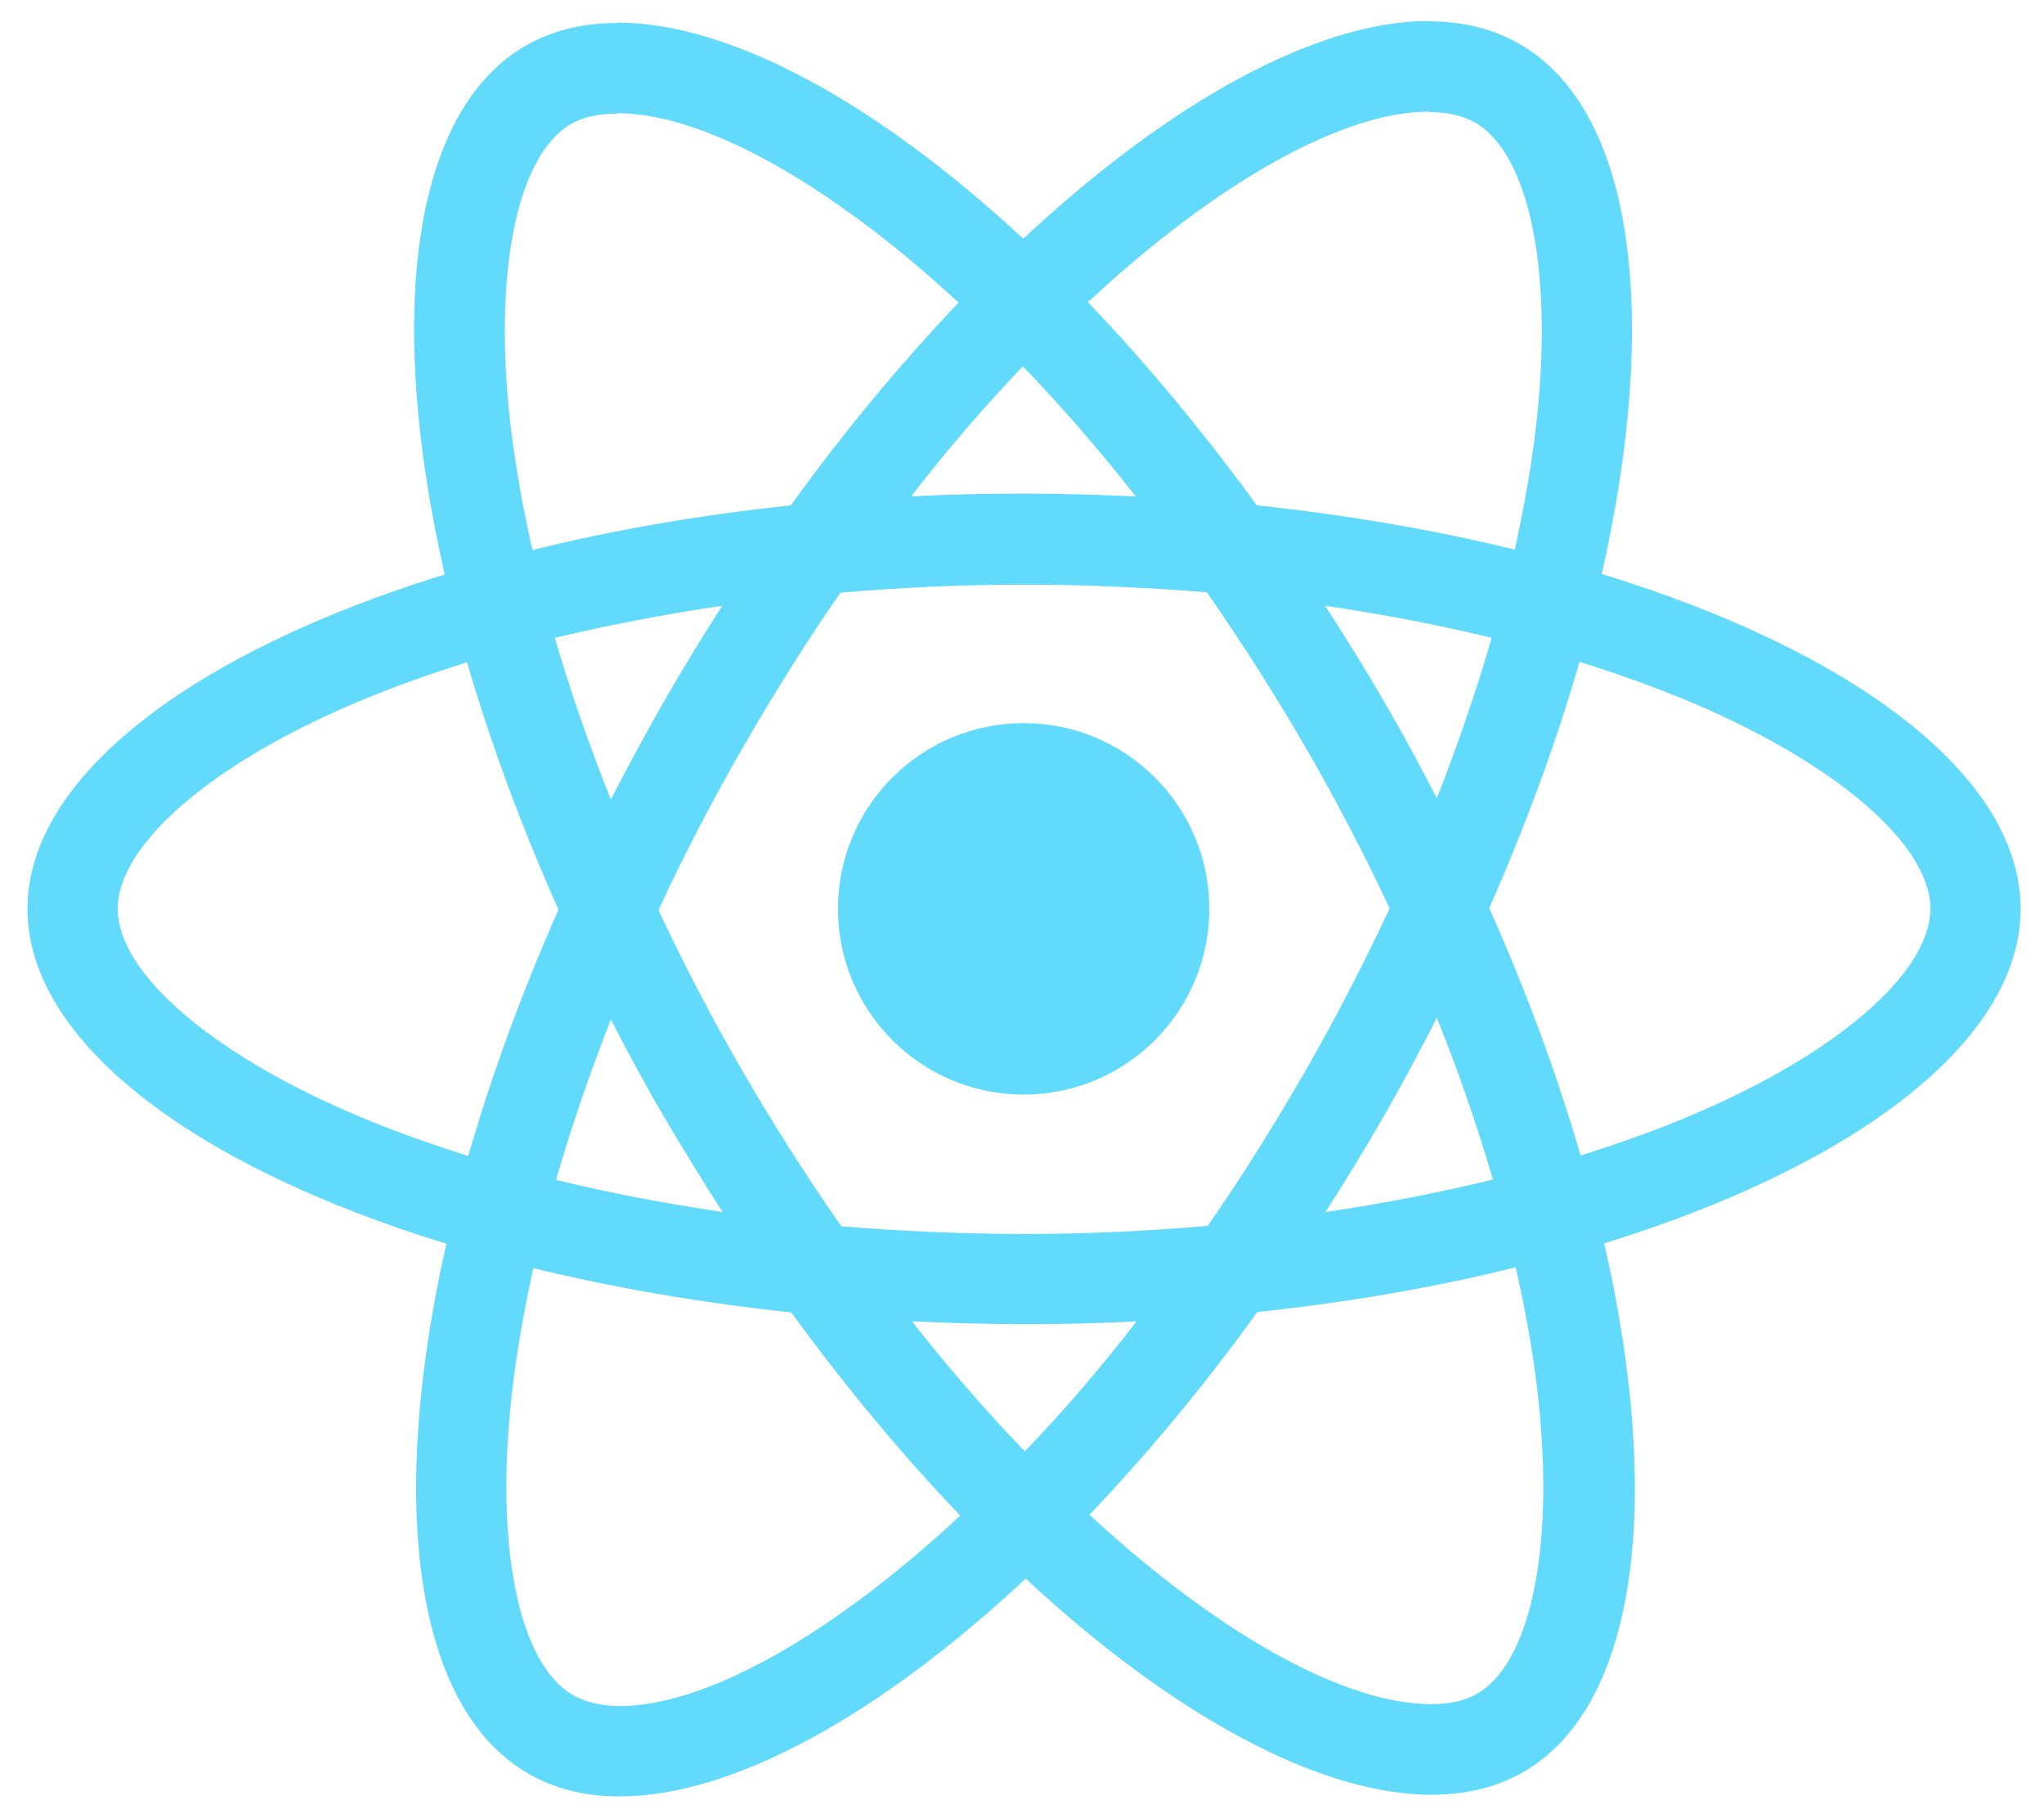
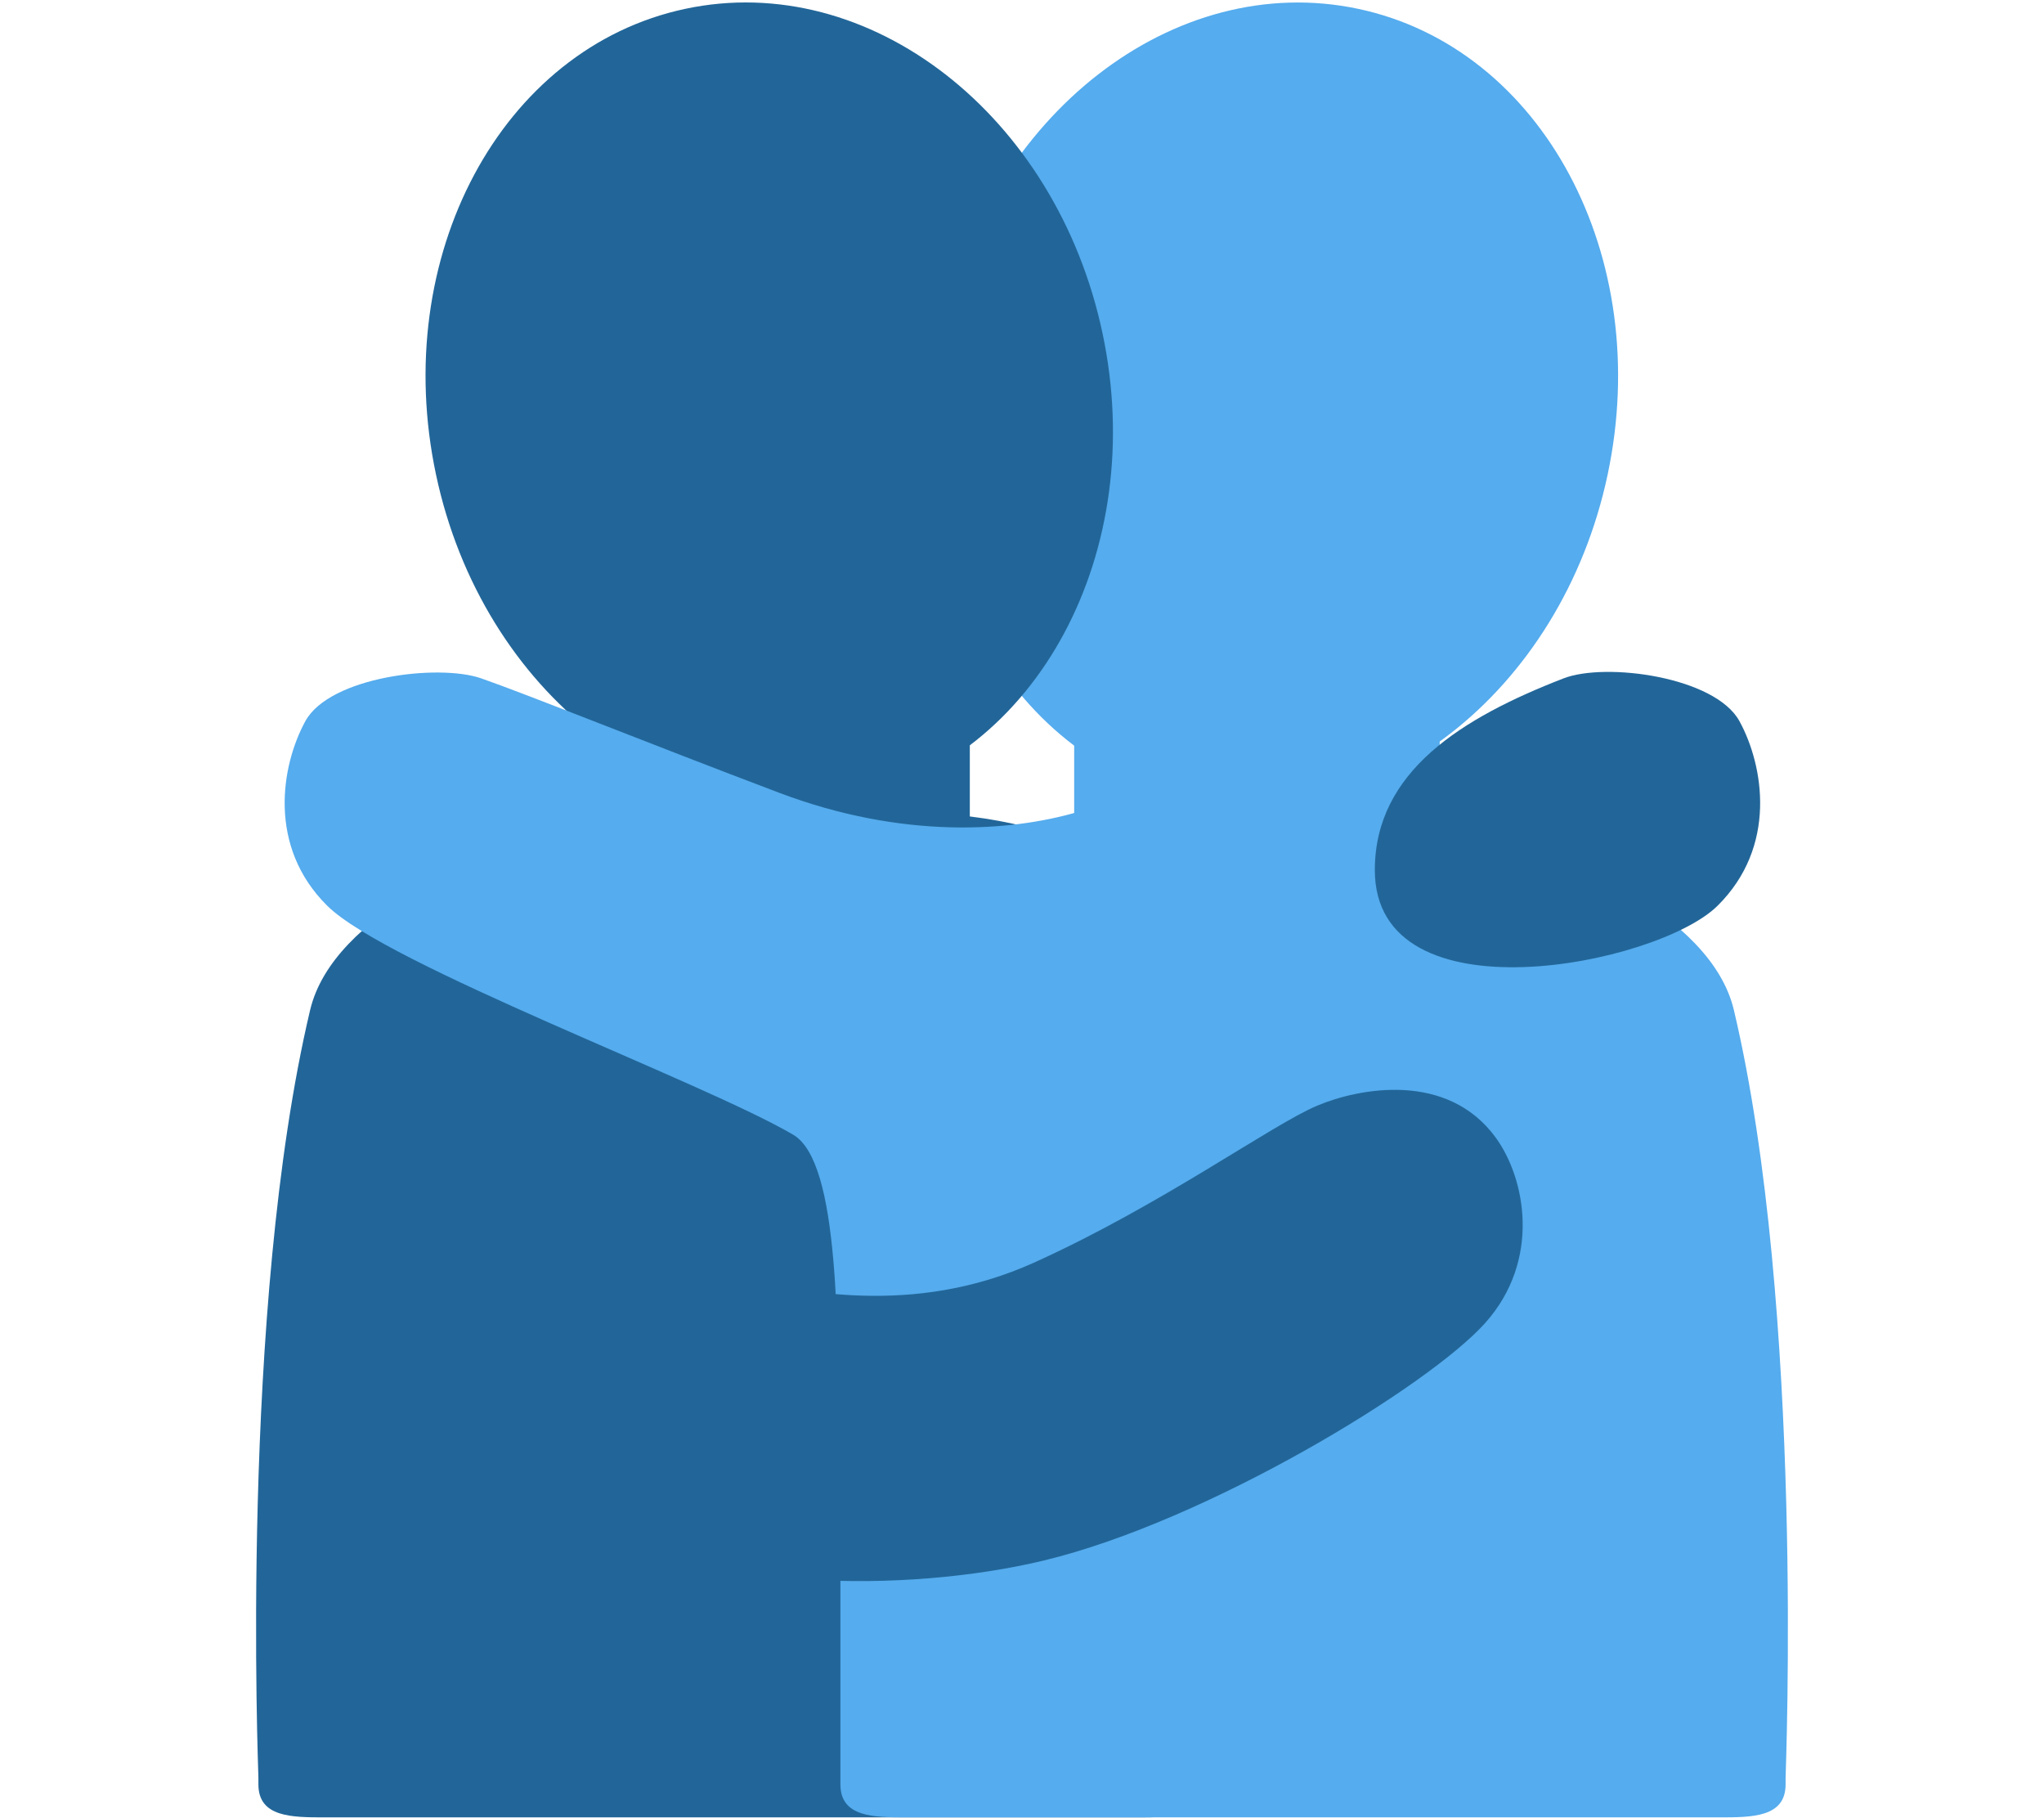
- <svg xmlns="http://www.w3.org/2000/svg" width="36" height="32" viewBox="0 0 36 32" fill="none">
-   <path d="M35.588 16.003C35.588 13.678 32.676 11.474 28.211 10.107C29.242 5.557 28.784 1.936 26.766 0.777C26.301 0.505 25.757 0.376 25.163 0.376V1.972C25.492 1.972 25.757 2.036 25.979 2.158C26.952 2.716 27.374 4.841 27.045 7.575C26.966 8.247 26.837 8.956 26.68 9.678C25.278 9.335 23.746 9.07 22.136 8.898C21.17 7.575 20.169 6.372 19.16 5.321C21.492 3.153 23.682 1.965 25.17 1.965V0.369C23.203 0.369 20.627 1.772 18.022 4.204C15.418 1.786 12.842 0.398 10.874 0.398V1.993C12.355 1.993 14.552 3.174 16.884 5.328C15.883 6.38 14.881 7.575 13.929 8.898C12.312 9.07 10.781 9.335 9.378 9.685C9.214 8.97 9.092 8.276 9.006 7.61C8.67 4.877 9.085 2.752 10.051 2.187C10.266 2.058 10.545 2.001 10.874 2.001V0.405C10.273 0.405 9.729 0.534 9.257 0.806C7.246 1.965 6.795 5.578 7.833 10.115C3.382 11.489 0.484 13.685 0.484 16.003C0.484 18.329 3.397 20.533 7.862 21.899C6.831 26.45 7.289 30.071 9.307 31.23C9.772 31.502 10.316 31.631 10.917 31.631C12.884 31.631 15.46 30.228 18.065 27.796C20.669 30.214 23.245 31.602 25.213 31.602C25.814 31.602 26.358 31.473 26.83 31.201C28.841 30.042 29.292 26.429 28.254 21.892C32.691 20.526 35.588 18.322 35.588 16.003ZM26.272 11.231C26.007 12.154 25.678 13.106 25.306 14.057C25.013 13.485 24.705 12.912 24.369 12.34C24.04 11.768 23.689 11.209 23.338 10.666C24.355 10.816 25.335 11.002 26.272 11.231ZM22.995 18.851C22.437 19.817 21.864 20.733 21.271 21.585C20.204 21.678 19.124 21.728 18.036 21.728C16.956 21.728 15.876 21.678 14.816 21.592C14.223 20.74 13.643 19.832 13.085 18.873C12.541 17.935 12.047 16.984 11.597 16.025C12.04 15.066 12.541 14.107 13.078 13.17C13.636 12.204 14.208 11.288 14.802 10.437C15.868 10.344 16.949 10.294 18.036 10.294C19.117 10.294 20.197 10.344 21.256 10.43C21.85 11.281 22.43 12.19 22.988 13.149C23.532 14.086 24.025 15.037 24.476 15.996C24.025 16.955 23.532 17.914 22.995 18.851ZM25.306 17.921C25.693 18.88 26.022 19.839 26.294 20.769C25.356 20.998 24.369 21.191 23.346 21.341C23.696 20.79 24.047 20.225 24.376 19.646C24.705 19.073 25.013 18.494 25.306 17.921ZM18.051 25.556C17.385 24.869 16.72 24.103 16.061 23.266C16.706 23.295 17.364 23.316 18.029 23.316C18.702 23.316 19.367 23.302 20.018 23.266C19.374 24.103 18.709 24.869 18.051 25.556ZM12.727 21.341C11.711 21.191 10.731 21.005 9.793 20.776C10.058 19.853 10.387 18.901 10.759 17.95C11.053 18.522 11.361 19.095 11.697 19.667C12.033 20.239 12.377 20.798 12.727 21.341ZM18.015 6.451C18.68 7.138 19.346 7.904 20.004 8.741C19.36 8.712 18.702 8.691 18.036 8.691C17.364 8.691 16.698 8.705 16.047 8.741C16.691 7.904 17.357 7.138 18.015 6.451ZM12.72 10.666C12.369 11.217 12.019 11.782 11.69 12.361C11.361 12.934 11.053 13.506 10.759 14.079C10.373 13.12 10.044 12.161 9.772 11.231C10.709 11.009 11.697 10.816 12.72 10.666ZM6.244 19.624C3.711 18.544 2.073 17.127 2.073 16.003C2.073 14.88 3.711 13.456 6.244 12.383C6.86 12.118 7.532 11.882 8.226 11.66C8.634 13.063 9.171 14.522 9.836 16.018C9.178 17.506 8.649 18.959 8.248 20.354C7.54 20.132 6.867 19.889 6.244 19.624ZM10.094 29.849C9.121 29.291 8.699 27.166 9.028 24.433C9.107 23.76 9.235 23.052 9.393 22.329C10.795 22.672 12.326 22.937 13.936 23.109C14.902 24.433 15.904 25.635 16.913 26.686C14.58 28.855 12.391 30.042 10.902 30.042C10.581 30.035 10.309 29.971 10.094 29.849ZM27.066 24.397C27.403 27.13 26.988 29.255 26.022 29.82C25.807 29.949 25.528 30.006 25.199 30.006C23.718 30.006 21.521 28.826 19.188 26.672C20.19 25.62 21.192 24.425 22.143 23.102C23.761 22.93 25.292 22.665 26.694 22.314C26.859 23.037 26.988 23.731 27.066 24.397ZM29.821 19.624C29.206 19.889 28.533 20.125 27.839 20.347C27.431 18.944 26.895 17.485 26.229 15.989C26.887 14.501 27.417 13.048 27.818 11.653C28.526 11.875 29.199 12.118 29.828 12.383C32.361 13.463 34 14.88 34 16.003C33.993 17.127 32.354 18.551 29.821 19.624Z" fill="#61DAFB" />
-   <path d="M18.029 19.273C19.835 19.273 21.299 17.809 21.299 16.003C21.299 14.197 19.835 12.733 18.029 12.733C16.223 12.733 14.759 14.197 14.759 16.003C14.759 17.809 16.223 19.273 18.029 19.273Z" fill="#61DAFB" />
+ <svg xmlns="http://www.w3.org/2000/svg" width="36px" height="32px" viewBox="0 0 36 36" aria-hidden="true" role="img" class="iconify iconify--twemoji" preserveAspectRatio="xMidYMid meet">
+   <ellipse transform="rotate(-78 23.001 8)" fill="#55ACEE" cx="23" cy="8" rx="8" ry="6.75" />
+   <path fill="#269" d="M9.724 14.687v1.579c-2.414.525-5.381 1.851-5.829 3.741C2.493 25.919 2.87 35.081 2.87 35.212v.134c0 .654.663.654 1.316.654h16.097c.653 0 1.315 0 1.315-.654V20.007c0-1.719-1.413-3.438-4.632-3.834v-1.486H9.724z" />
+   <path fill="#55ACEE" d="M26.276 13.303v2.963c2.414.525 5.381 1.851 5.829 3.741c1.401 5.913 1.025 15.075 1.025 15.205v.134c0 .654-.663.654-1.316.654H15.717c-.653 0-1.315 0-1.315-.654V20.007c0-1.719 1.413-3.438 4.632-3.834v-1.486l7.242-1.384z" />
+   <ellipse transform="rotate(-12 12.992 8)" fill="#269" cx="12.992" cy="8" rx="6.75" ry="8" />
+   <path fill="#55ACEE" d="M19.092 16.088c-1.31.381-3.441.546-5.898-.382c-2.593-.98-4.978-1.944-5.908-2.268c-.846-.295-3.005-.033-3.486.848c-.481.881-.753 2.485.437 3.659s7.458 3.491 9.23 4.533c.928.546.874 3.823.928 6.499c.083 4.043 7.383-13.67 4.697-12.889z" />
+   <path fill="#269" d="M12.233 25.283c1.331.298 3.604.811 5.999-.269c2.527-1.14 4.712-2.732 5.619-3.113c.826-.347 2.571-.683 3.532.629c.594.81.907 2.434-.207 3.679c-1.115 1.246-5.497 3.919-8.739 4.702c-2.749.664-6.967.6-8.313-.793c-2.101-2.175.281-5.245 2.109-4.835zm12.758-8.048c0-1.952 1.724-3.016 3.739-3.797c.835-.324 3.005-.033 3.486.848c.481.881.753 2.485-.437 3.659s-6.788 2.294-6.788-.71z" />
</svg>
